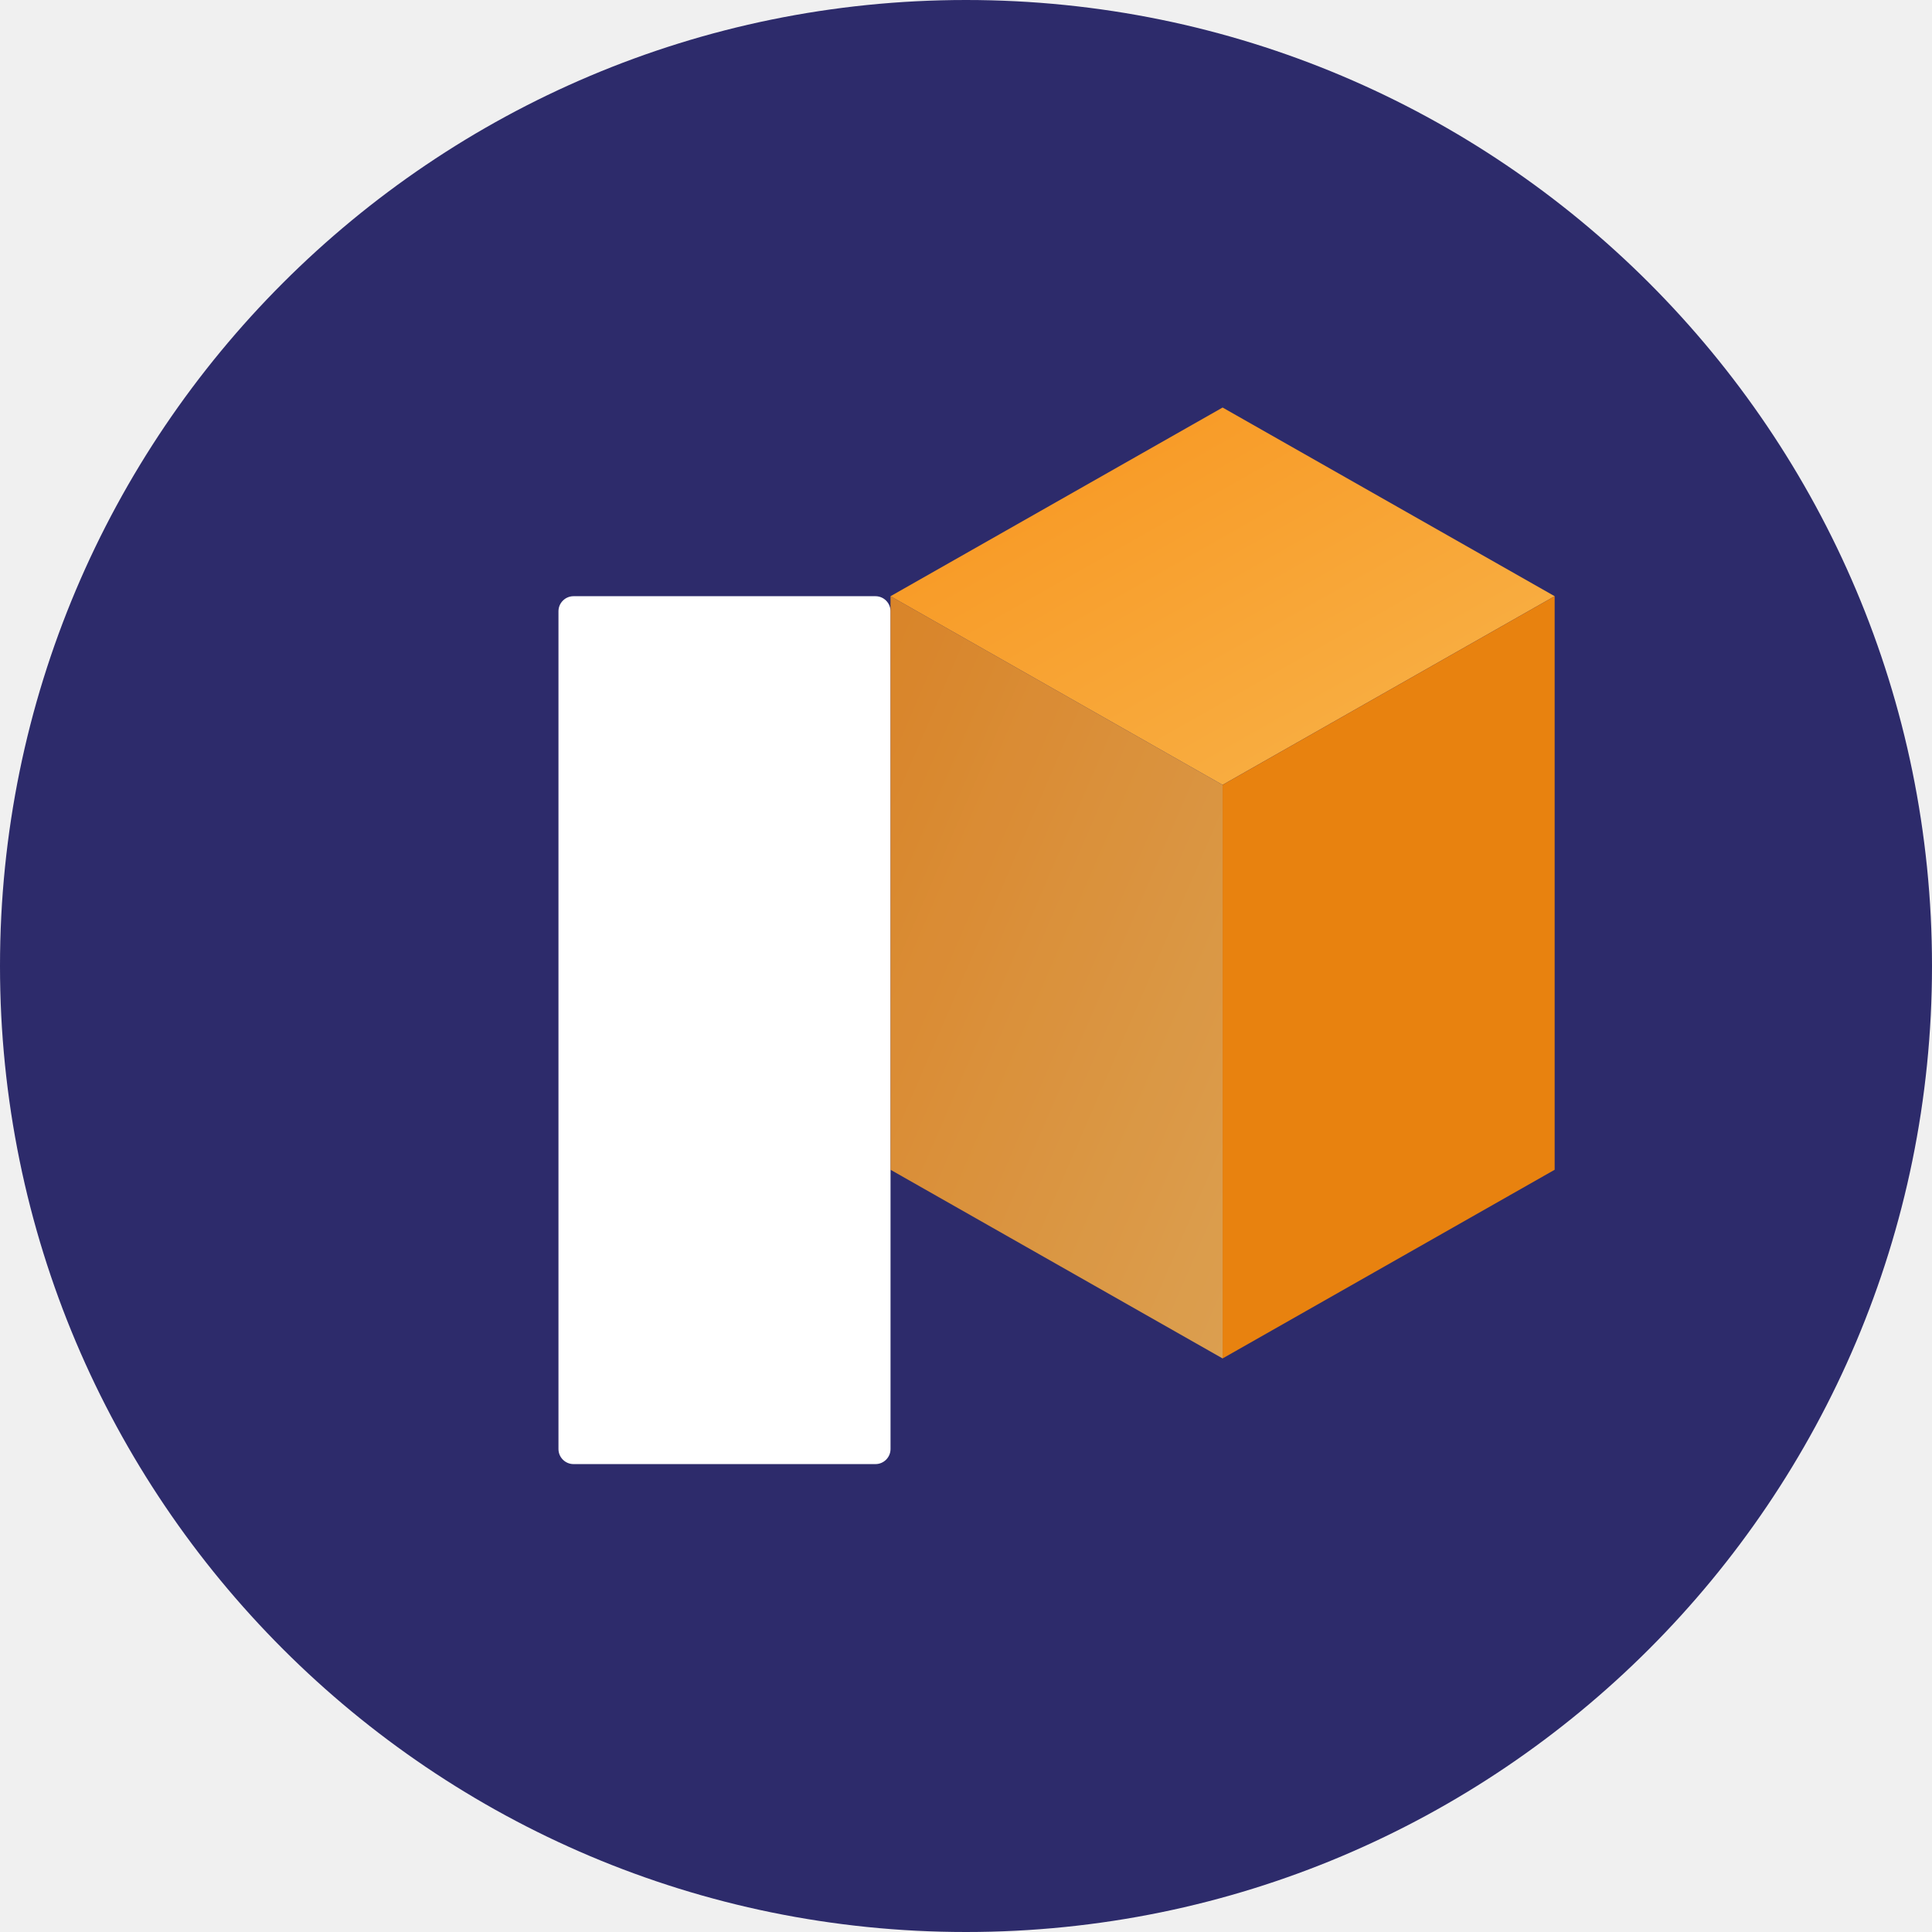
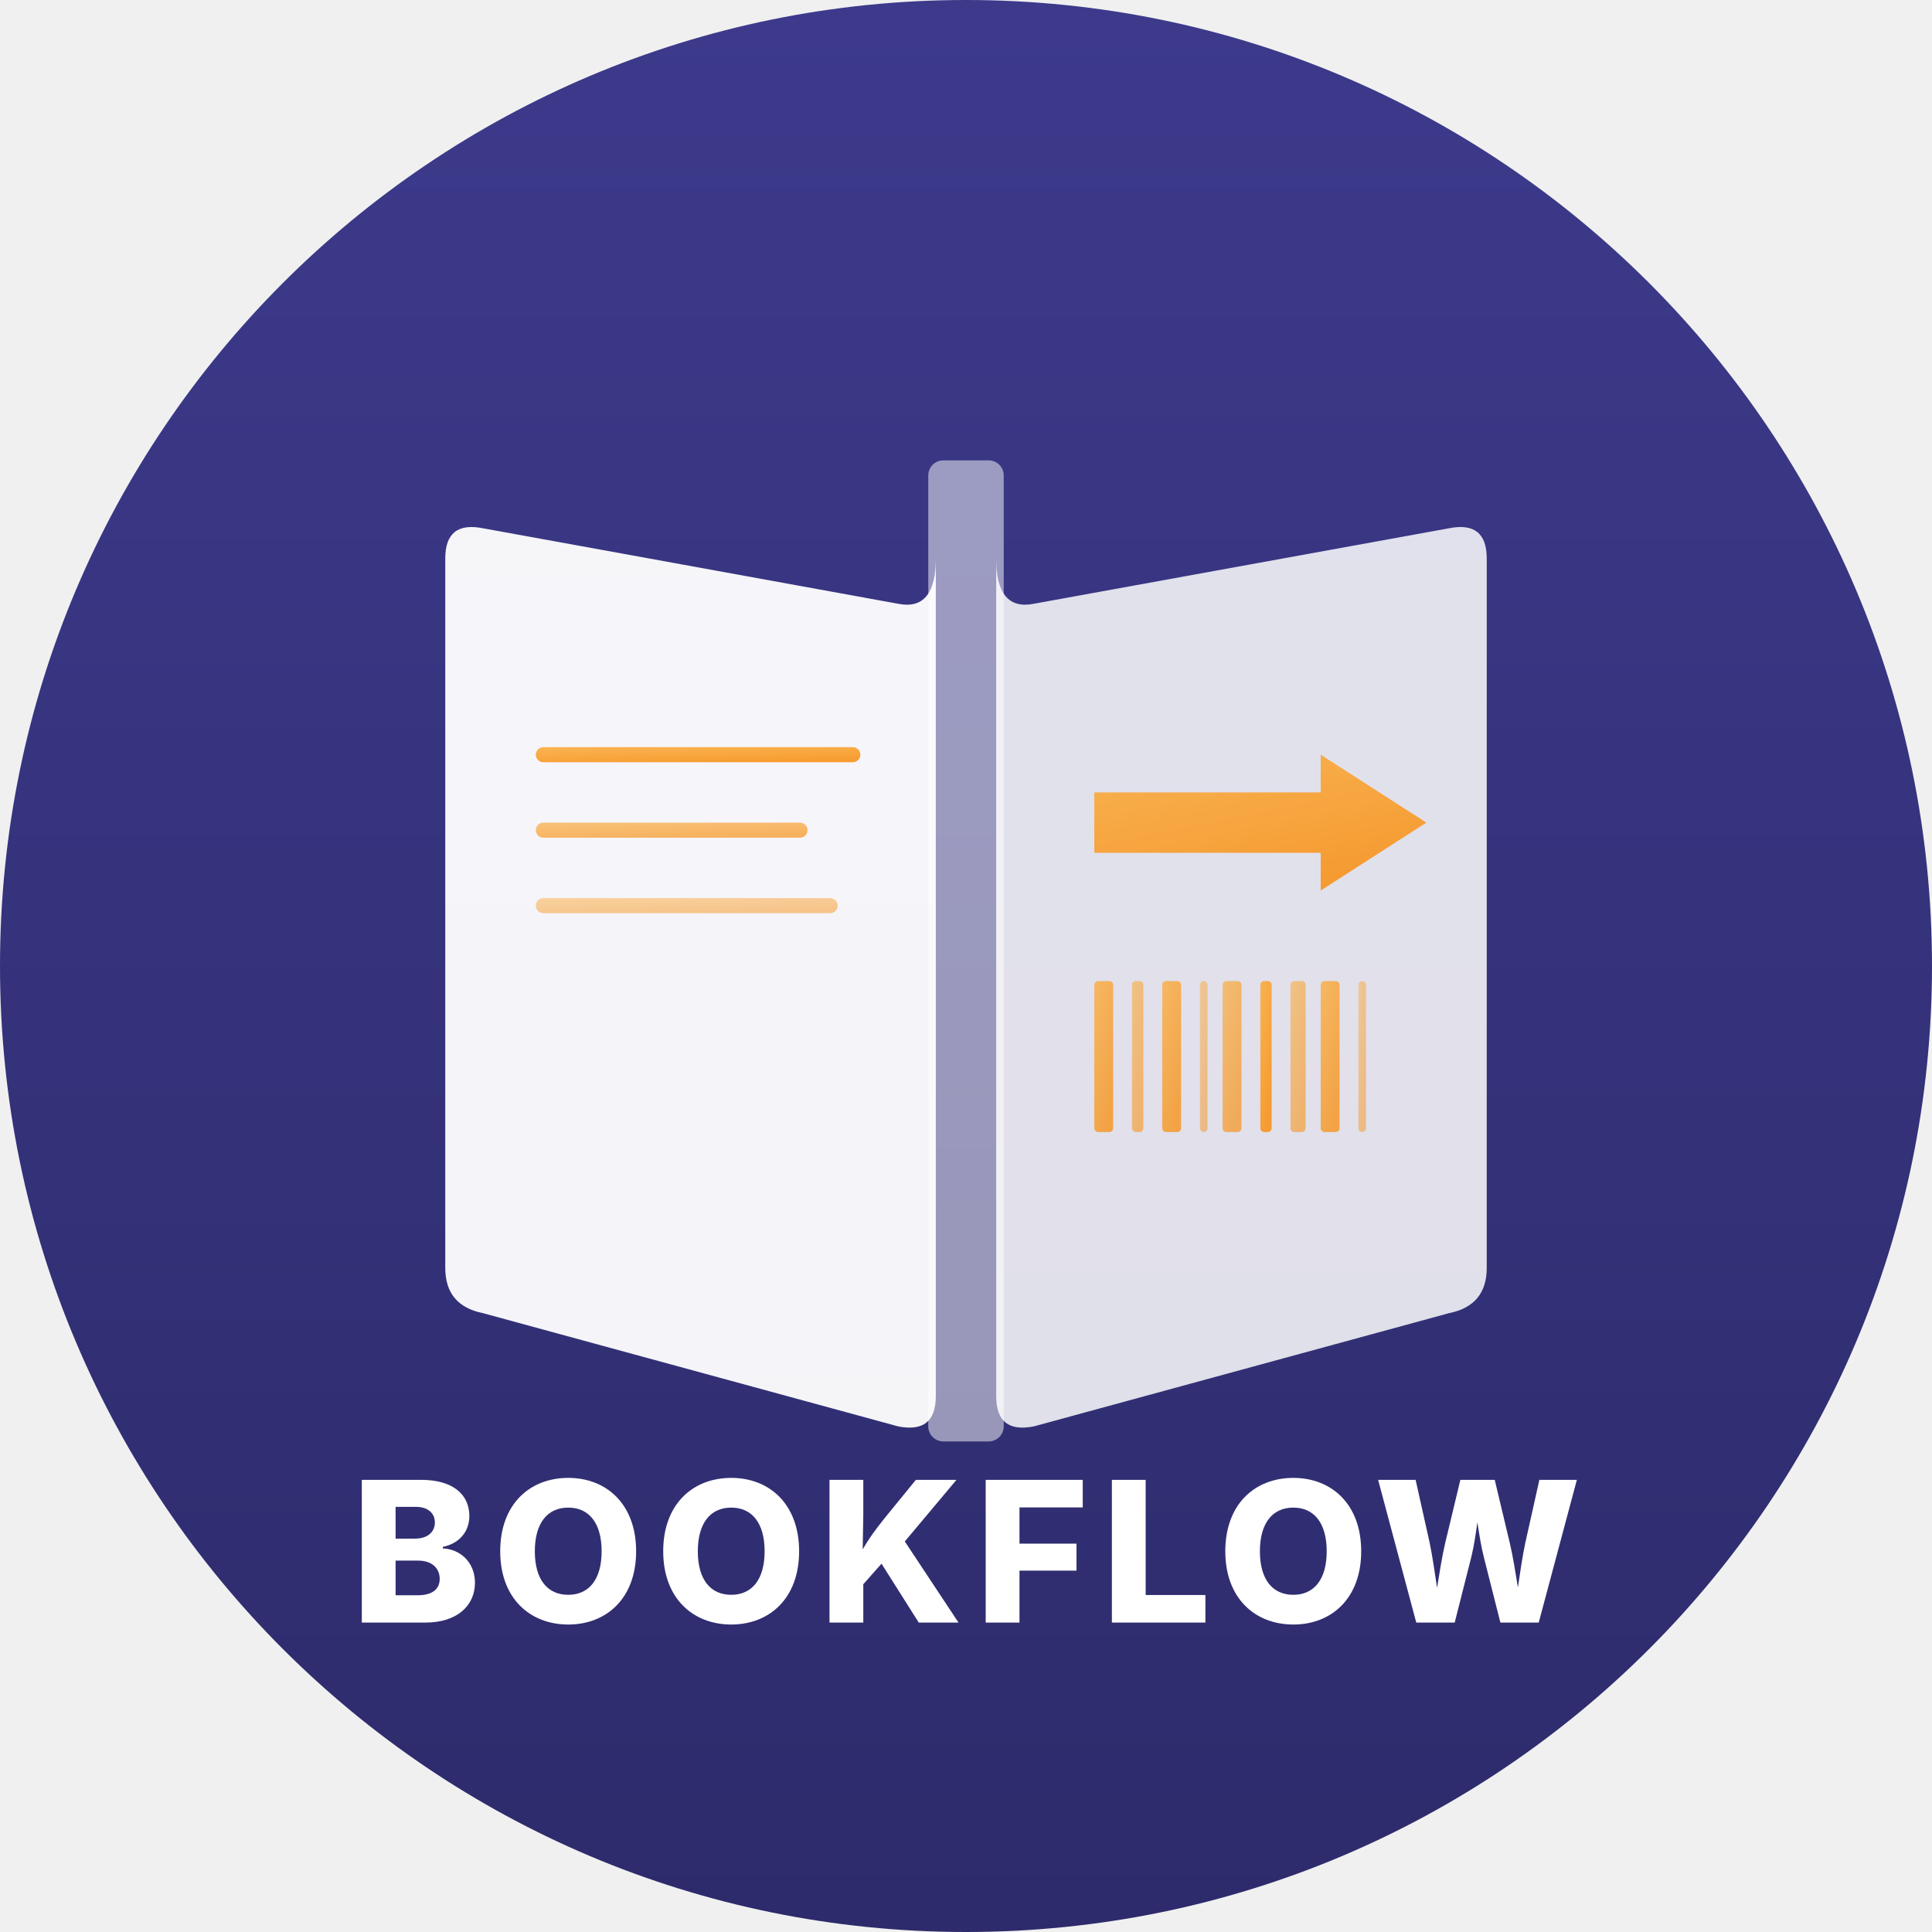
<svg xmlns="http://www.w3.org/2000/svg" viewBox="0 0 512 512">
  <defs>
-     <linearGradient id="og" x1="0" y1="0" x2="1" y2="1">
-       <stop offset="0%" stop-color="#F7941D" />
-       <stop offset="100%" stop-color="#F9B44B" />
+     <linearGradient id="og" x1="0" y1="0" x2="0.5" y2="1">
+       <stop offset="0%" stop-color="#FBAD41" />
+       <stop offset="100%" stop-color="#F7941D" />
+     </linearGradient>
+     <linearGradient id="pg" x1="0" y1="0" x2="0" y2="1">
+       <stop offset="0%" stop-color="#3D3A8C" />
+       <stop offset="100%" stop-color="#2D2B6B" />
    </linearGradient>
  </defs>
-   <circle cx="256" cy="256" r="256" fill="#2D2B6B" />
-   <rect x="148" y="158" width="88" height="230" rx="4" fill="#ffffff" />
-   <polygon points="236,158 324,108 412,158 324,208" fill="url(#og)" />
-   <polygon points="324,208 412,158 412,310 324,360" fill="#E8820F" />
-   <polygon points="236,158 324,208 324,360 236,310" fill="url(#og)" opacity="0.85" />
+   <circle cx="256" cy="256" r="256" fill="url(#pg)" />
+   <path d="M248 128 L248 370 Q248 380 238 378 L128 348 Q118 346 118 336 L118 148 Q118 138 128 140 L238 160 Q248 162 248 148 Z" fill="#ffffff" opacity="0.95" />
+   <path d="M264 128 L264 370 Q264 380 274 378 L384 348 Q394 346 394 336 L394 148 Q394 138 384 140 L274 160 Q264 162 264 148 Z" fill="#ffffff" opacity="0.85" />
+   <rect x="246" y="122" width="20" height="260" rx="4" fill="#ffffff" opacity="0.5" />
+   <rect x="142" y="198" width="86" height="4" rx="2" fill="url(#og)" opacity="0.9" />
+   <rect x="142" y="218" width="72" height="4" rx="2" fill="url(#og)" opacity="0.7" />
+   <rect x="142" y="238" width="80" height="4" rx="2" fill="url(#og)" opacity="0.5" />
+   <path d="M290 210 L350 210 L350 200 L378 218 L350 236 L350 226 L290 226 Z" fill="url(#og)" opacity="0.9" />
+   <rect x="290" y="260" width="5" height="40" rx="1" fill="url(#og)" opacity="0.8" />
+   <rect x="300" y="260" width="3" height="40" rx="1" fill="url(#og)" opacity="0.6" />
+   <rect x="308" y="260" width="5" height="40" rx="1" fill="url(#og)" opacity="0.8" />
+   <rect x="318" y="260" width="2" height="40" rx="1" fill="url(#og)" opacity="0.5" />
+   <rect x="324" y="260" width="5" height="40" rx="1" fill="url(#og)" opacity="0.7" />
+   <rect x="334" y="260" width="3" height="40" rx="1" fill="url(#og)" opacity="0.9" />
+   <rect x="342" y="260" width="4" height="40" rx="1" fill="url(#og)" opacity="0.6" />
+   <rect x="350" y="260" width="5" height="40" rx="1" fill="url(#og)" opacity="0.8" />
+   <rect x="360" y="260" width="2" height="40" rx="1" fill="url(#og)" opacity="0.5" />
+   <text x="256" y="430" text-anchor="middle" font-size="52" font-family="system-ui, -apple-system, sans-serif" font-weight="800" fill="#ffffff" letter-spacing="3">BOOKFLOW</text>
</svg>
